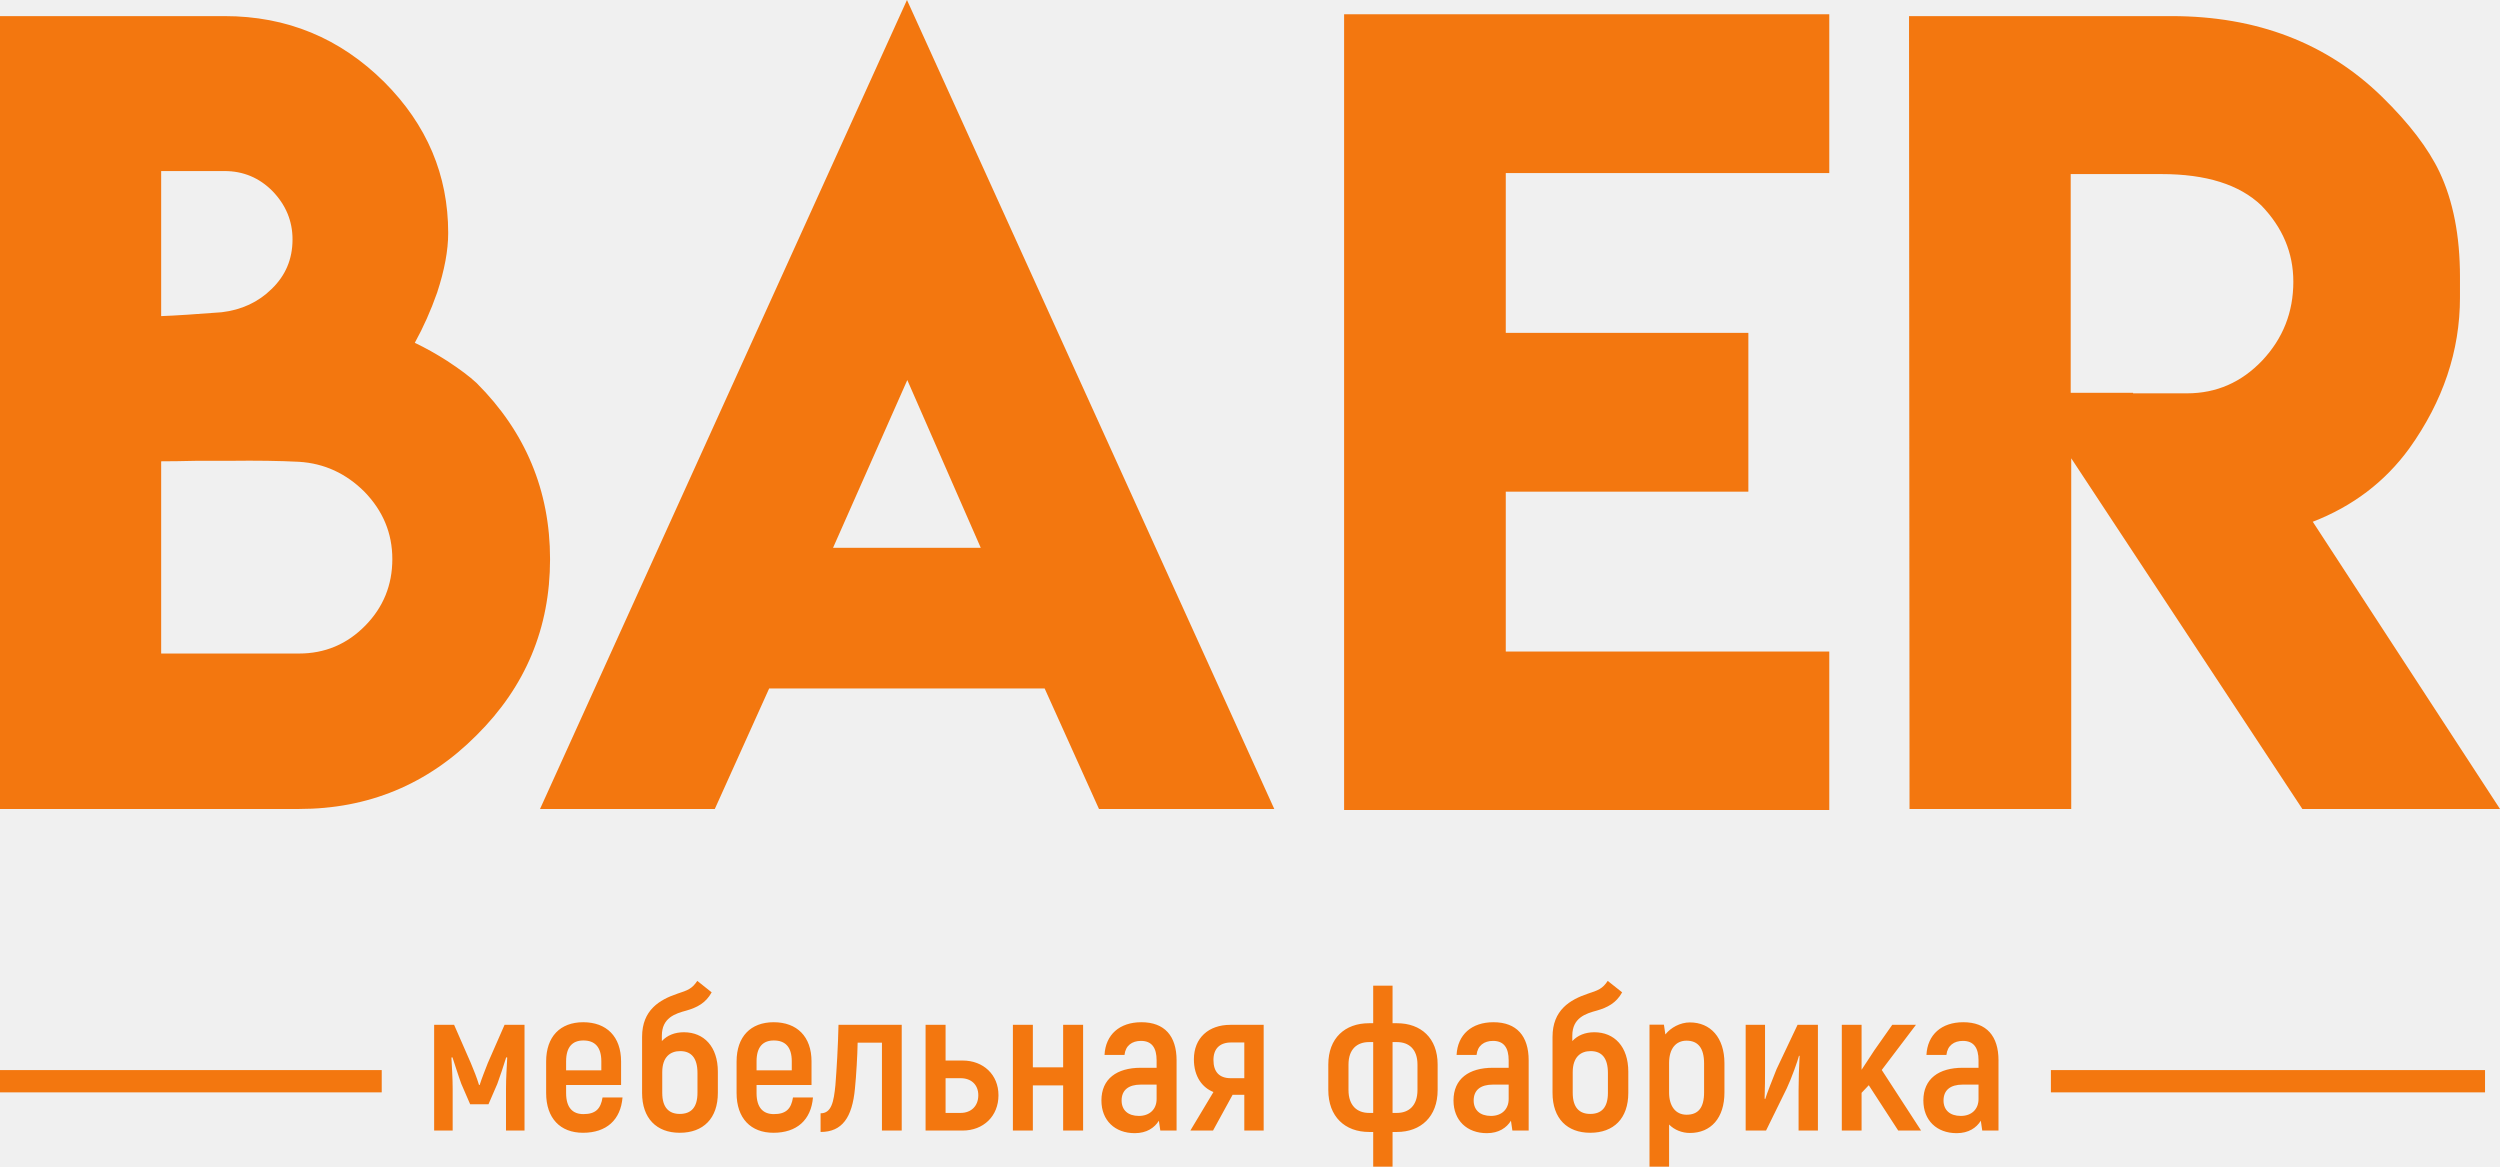
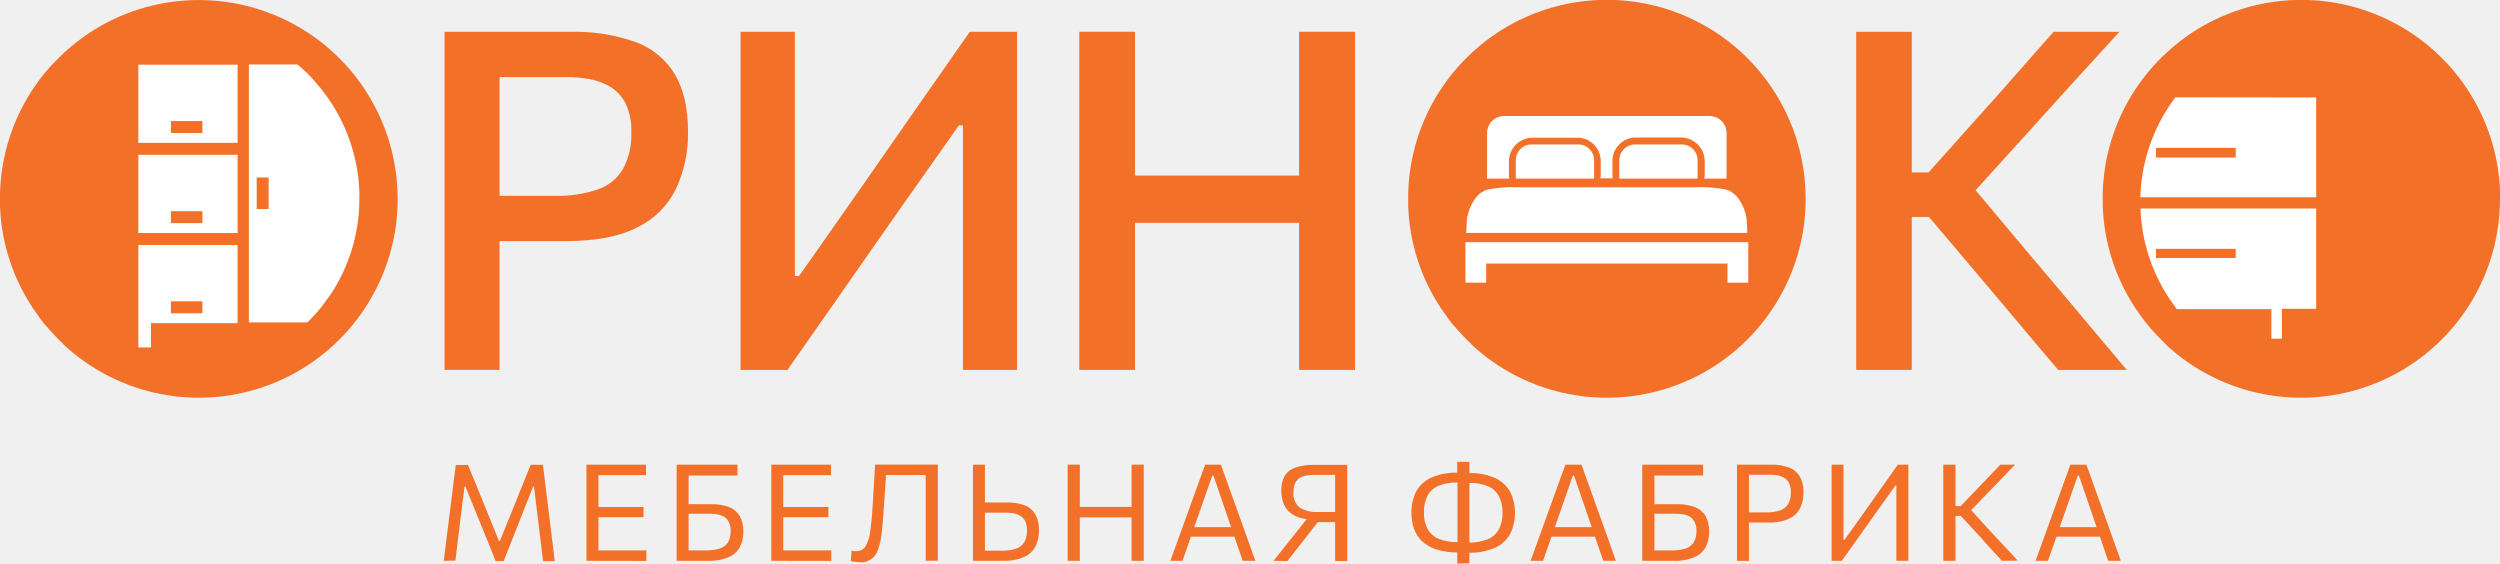
- <svg xmlns="http://www.w3.org/2000/svg" width="90" height="42" viewBox="0 0 90 42" fill="none">
-   <g clip-path="url(#clip0_409_379)">
-     <path d="M16.135 8.388C16.135 9.016 16.001 9.73 15.737 10.533C15.51 11.18 15.24 11.785 14.933 12.341C15.326 12.528 15.712 12.746 16.099 12.993C16.552 13.29 16.908 13.555 17.16 13.791C18.919 15.549 19.802 17.665 19.802 20.13C19.802 22.608 18.919 24.718 17.16 26.465C15.4 28.235 13.265 29.123 10.764 29.123H0V0.58H8.083C10.328 0.58 12.241 1.371 13.835 2.955C15.369 4.49 16.135 6.303 16.135 8.388ZM10.764 23.527C11.695 23.527 12.492 23.195 13.155 22.517C13.799 21.859 14.124 21.061 14.124 20.13C14.124 19.194 13.787 18.39 13.118 17.701C12.456 17.042 11.671 16.68 10.764 16.625C10.07 16.589 9.242 16.577 8.285 16.589H7.077C6.563 16.601 6.139 16.607 5.802 16.607V23.527H10.764ZM10.531 8.618C10.531 7.959 10.291 7.378 9.813 6.883C9.335 6.399 8.758 6.158 8.083 6.158H5.802V11.38C6.317 11.361 7.041 11.313 7.979 11.241C8.697 11.156 9.297 10.878 9.776 10.406C10.278 9.923 10.531 9.331 10.531 8.618ZM32.651 0L45.874 29.123H39.563L37.607 24.784H27.69L25.733 29.123H19.441L32.651 0ZM35.307 19.72L32.663 13.682L29.99 19.72H35.307ZM65.854 0.513V6.231H54.208V11.984H62.941V17.701H54.208V23.455H65.854V29.159H48.388V0.513H65.854ZM68.725 0.58H78.176C81.243 0.58 83.769 1.547 85.756 3.487C86.731 4.441 87.418 5.342 87.823 6.194C88.314 7.234 88.559 8.491 88.559 9.965V10.709C88.559 12.631 87.951 14.443 86.731 16.148C85.854 17.351 84.695 18.227 83.26 18.783L90 29.123H82.885L74.564 16.498V29.123H68.743L68.725 0.58ZM78.734 14.16C79.788 14.16 80.691 13.767 81.444 12.975C82.187 12.183 82.56 11.241 82.56 10.141C82.56 9.101 82.174 8.189 81.408 7.396C80.617 6.642 79.421 6.267 77.814 6.267H74.545V14.141H76.79V14.16H78.734Z" fill="#F3770F" />
-     <path d="M18.164 36.894L17.563 38.266C17.46 38.533 17.356 38.786 17.267 39.06H17.245C17.163 38.786 17.059 38.533 16.948 38.266L16.348 36.894H15.629V40.7H16.296V39.191C16.296 38.793 16.266 38.403 16.251 38.071L16.288 38.064C16.4 38.396 16.503 38.736 16.607 39.017L16.926 39.754H17.585L17.904 39.017C18.008 38.736 18.119 38.396 18.223 38.064L18.26 38.071C18.245 38.403 18.216 38.793 18.216 39.191V40.7H18.883V36.894H18.164ZM21.692 39.508C21.625 39.92 21.44 40.108 21.003 40.108C20.61 40.108 20.38 39.87 20.38 39.35V39.06H22.359V38.215C22.359 37.313 21.833 36.8 20.995 36.8C20.172 36.8 19.661 37.313 19.661 38.215V39.35C19.661 40.26 20.172 40.78 20.988 40.78C21.833 40.78 22.344 40.317 22.411 39.508H21.692ZM21.003 37.457C21.41 37.457 21.648 37.688 21.648 38.208V38.533H20.38V38.208C20.38 37.688 20.61 37.457 21.003 37.457ZM24.62 37.161C24.294 37.161 24.019 37.27 23.827 37.479V37.284C23.827 36.641 24.308 36.489 24.709 36.381C25.087 36.273 25.405 36.114 25.62 35.724L25.102 35.312C24.916 35.594 24.76 35.651 24.382 35.774C23.745 35.991 23.115 36.359 23.115 37.327V39.342C23.115 40.267 23.641 40.78 24.471 40.78C25.316 40.78 25.843 40.267 25.843 39.342V38.584C25.843 37.674 25.339 37.161 24.62 37.161ZM25.109 39.342C25.109 39.87 24.879 40.101 24.471 40.101C24.079 40.101 23.841 39.87 23.841 39.342V38.598C23.841 38.042 24.138 37.84 24.486 37.84C24.879 37.84 25.109 38.078 25.109 38.627V39.342ZM28.548 39.508C28.482 39.92 28.296 40.108 27.859 40.108C27.466 40.108 27.236 39.87 27.236 39.35V39.06H29.215V38.215C29.215 37.313 28.689 36.8 27.851 36.8C27.029 36.8 26.517 37.313 26.517 38.215V39.35C26.517 40.26 27.029 40.78 27.844 40.78C28.689 40.78 29.2 40.317 29.267 39.508H28.548ZM27.859 37.457C28.267 37.457 28.504 37.688 28.504 38.208V38.533H27.236V38.208C27.236 37.688 27.466 37.457 27.859 37.457ZM29.541 40.751C30.312 40.751 30.683 40.238 30.779 39.176C30.824 38.736 30.868 37.984 30.875 37.537H31.75V40.7H32.462V36.894H30.186C30.171 37.63 30.119 38.512 30.075 39.06C30.016 39.667 29.934 40.079 29.541 40.079V40.751ZM34.656 38.179H34.041V36.894H33.321V40.7H34.656C35.397 40.7 35.945 40.187 35.945 39.429C35.945 38.685 35.397 38.179 34.656 38.179ZM34.582 40.065H34.041V38.815H34.582C34.96 38.815 35.219 39.046 35.219 39.429C35.219 39.819 34.96 40.065 34.582 40.065ZM38.273 36.894V38.425H37.183V36.894H36.464V40.7H37.183V39.075H38.273V40.7H38.992V36.894H38.273ZM41.089 36.8C40.304 36.8 39.8 37.248 39.763 37.977H40.482C40.519 37.638 40.756 37.472 41.075 37.472C41.468 37.472 41.638 37.724 41.638 38.172V38.44H41.067C40.207 38.44 39.651 38.837 39.651 39.617C39.651 40.332 40.133 40.794 40.852 40.794C41.282 40.794 41.564 40.599 41.719 40.346L41.771 40.7H42.357V38.172C42.357 37.298 41.927 36.8 41.089 36.8ZM41.638 39.566C41.638 39.927 41.393 40.173 41 40.173C40.607 40.173 40.378 39.963 40.378 39.617C40.378 39.241 40.63 39.046 41.067 39.046H41.638V39.566ZM44.291 36.894C43.513 36.894 42.98 37.363 42.98 38.136C42.98 38.757 43.283 39.154 43.684 39.313L42.853 40.7H43.669L44.373 39.414H44.795V40.7H45.492V36.894H44.291ZM44.795 38.815H44.306C43.891 38.815 43.684 38.584 43.684 38.158C43.684 37.76 43.906 37.529 44.321 37.529H44.795V38.815ZM50.288 36.836H50.132V35.485H49.435V36.836H49.287C48.42 36.836 47.819 37.37 47.819 38.324V39.241C47.819 40.202 48.42 40.751 49.287 40.751H49.435V42H50.132V40.751H50.288C51.148 40.751 51.755 40.202 51.755 39.241V38.324C51.755 37.37 51.155 36.836 50.288 36.836ZM49.287 40.065C48.857 40.065 48.546 39.804 48.546 39.241V38.324C48.546 37.768 48.857 37.515 49.287 37.515H49.435V40.065H49.287ZM51.029 39.241C51.029 39.804 50.718 40.065 50.288 40.065H50.132V37.515H50.288C50.718 37.515 51.029 37.768 51.029 38.324V39.241ZM53.764 36.8C52.978 36.8 52.474 37.248 52.437 37.977H53.156C53.193 37.638 53.43 37.472 53.749 37.472C54.142 37.472 54.312 37.724 54.312 38.172V38.44H53.742C52.882 38.44 52.326 38.837 52.326 39.617C52.326 40.332 52.808 40.794 53.527 40.794C53.957 40.794 54.238 40.599 54.394 40.346L54.446 40.7H55.032V38.172C55.032 37.298 54.602 36.8 53.764 36.8ZM54.312 39.566C54.312 39.927 54.068 40.173 53.675 40.173C53.282 40.173 53.052 39.963 53.052 39.617C53.052 39.241 53.304 39.046 53.742 39.046H54.312V39.566ZM57.396 37.161C57.07 37.161 56.795 37.27 56.603 37.479V37.284C56.603 36.641 57.085 36.489 57.485 36.381C57.863 36.273 58.181 36.114 58.397 35.724L57.878 35.312C57.692 35.594 57.537 35.651 57.159 35.774C56.521 35.991 55.891 36.359 55.891 37.327V39.342C55.891 40.267 56.417 40.78 57.248 40.78C58.093 40.78 58.619 40.267 58.619 39.342V38.584C58.619 37.674 58.115 37.161 57.396 37.161ZM57.885 39.342C57.885 39.87 57.655 40.101 57.248 40.101C56.855 40.101 56.618 39.87 56.618 39.342V38.598C56.618 38.042 56.914 37.84 57.263 37.84C57.655 37.84 57.885 38.078 57.885 38.627V39.342ZM60.835 36.807C60.487 36.807 60.146 36.995 59.953 37.24L59.901 36.887H59.382V42H60.087V40.483C60.279 40.678 60.554 40.787 60.835 40.787C61.591 40.787 62.08 40.252 62.08 39.328V38.281C62.08 37.349 61.576 36.807 60.835 36.807ZM61.347 39.328C61.347 39.884 61.132 40.13 60.717 40.13C60.324 40.13 60.087 39.826 60.087 39.328V38.273C60.087 37.732 60.346 37.464 60.717 37.464C61.117 37.464 61.347 37.717 61.347 38.281V39.328ZM62.844 40.7H63.578L64.326 39.176C64.482 38.851 64.727 38.165 64.764 38.006L64.786 38.013C64.764 38.396 64.749 38.873 64.749 39.241V40.7H65.445V36.894H64.712L63.956 38.49C63.83 38.8 63.607 39.371 63.548 39.566L63.526 39.552C63.541 39.14 63.541 38.8 63.541 38.497V36.894H62.844V40.7ZM68.336 40.7H69.159L67.743 38.519L68.974 36.894H68.121L67.477 37.811L67.017 38.512V36.894H66.305V40.7H67.017V39.342L67.276 39.068L68.336 40.7ZM70.679 36.8C69.893 36.8 69.389 37.248 69.352 37.977H70.071C70.108 37.638 70.345 37.472 70.664 37.472C71.057 37.472 71.227 37.724 71.227 38.172V38.44H70.656C69.796 38.44 69.241 38.837 69.241 39.617C69.241 40.332 69.722 40.794 70.441 40.794C70.871 40.794 71.153 40.599 71.309 40.346L71.361 40.7H71.946V38.172C71.946 37.298 71.516 36.8 70.679 36.8ZM71.227 39.566C71.227 39.927 70.983 40.173 70.59 40.173C70.197 40.173 69.967 39.963 69.967 39.617C69.967 39.241 70.219 39.046 70.656 39.046H71.227V39.566Z" fill="#F3770F" />
-     <path fill-rule="evenodd" clip-rule="evenodd" d="M13.742 39.325H0V38.523H13.742V39.325Z" fill="#F3770F" />
-     <path fill-rule="evenodd" clip-rule="evenodd" d="M89.461 39.325H73.832V38.523H89.461V39.325Z" fill="#F3770F" />
+ <svg xmlns="http://www.w3.org/2000/svg" viewBox="0 0 476 107.32">
+   <defs>
+     <style>.cls-1{fill:#f37029;}.cls-2{fill:#fff;}</style>
+   </defs>
+   <g id="Слой_2" data-name="Слой 2">
+     <g id="Слой_1-2" data-name="Слой 1">
+       <path class="cls-1" d="M84.49,106.78c.12-1,.24-2,.37-2.94l.39-3.16.76-6c.13-1.13.26-2.17.38-3.14s.25-2,.39-3h2.33c.54,1.3,1,2.56,1.55,3.77l1.47,3.61L95,103h.18l2.88-7.1,1.46-3.63c.49-1.19,1-2.45,1.52-3.77h2.34c.12,1,.25,2,.36,3l.39,3.14.75,6.1c.13,1.11.26,2.15.38,3.1s.24,1.94.36,3h-2.22c-.19-1.63-.38-3.17-.56-4.64s-.35-2.82-.5-4.09l-.67-5.47h-.17l-2.32,5.89c-.57,1.43-1.13,2.86-1.7,4.3l-1.58,4H94.35c-.3-.78-.65-1.63-1-2.57l-1.17-2.86c-.39-1-.78-1.92-1.16-2.84l-2.4-5.93h-.17L87.77,98c-.16,1.27-.32,2.64-.5,4.1s-.36,3-.56,4.64Z" />
+       <path class="cls-1" d="M111.66,106.78V88.47H123v2H112.65l1.29-1.66v17.63l-1.16-1.64h10.28v2Zm1.77-8.31V96.53h9.1v1.94h-9.1Z" />
+       <path class="cls-1" d="M134.75,106.78h-5.92V88.47h11.58v2.07H129.78l1.33-1.74v16h3.27a8.58,8.58,0,0,0,2.54-.32,3,3,0,0,0,1.63-1.13,3.87,3.87,0,0,0,.56-2.26,3.43,3.43,0,0,0-.4-1.8,2.45,2.45,0,0,0-1-1,4.39,4.39,0,0,0-1.31-.39,9,9,0,0,0-1.2-.08h-4.34V96h4.48a9.48,9.48,0,0,1,3.46.54,4.1,4.1,0,0,1,2.05,1.71,6,6,0,0,1,.68,3,6.35,6.35,0,0,1-.62,2.85,4.36,4.36,0,0,1-2.1,1.95A9.43,9.43,0,0,1,134.75,106.78Z" />
+       <path class="cls-1" d="M146.86,106.78V88.47h11.37v2H147.85l1.28-1.66v17.63L148,104.79h10.28v2Zm1.77-8.31V96.53h9.09v1.94h-9.09Z" />
+       <path class="cls-1" d="M163.59,107l-.6,0-.54-.07-.46-.08.15-2,.51.08.42,0a2,2,0,0,0,1.74-.93,7.46,7.46,0,0,0,.89-2.89c.19-1.3.35-3,.47-5,.08-1.27.15-2.55.22-3.82s.15-2.55.23-3.83h11.95v18.31h-2.32v-18l1.24,1.67h-10L168.79,89c-.09,1.31-.17,2.62-.25,3.93s-.18,2.67-.28,4.08c-.11,1.7-.24,3.18-.38,4.44a13.74,13.74,0,0,1-.68,3.13,3.4,3.4,0,0,1-3.61,2.48Z" />
+       <path class="cls-1" d="M191.17,106.78h-5.92V88.47h2.28v16.38h3.27a7.85,7.85,0,0,0,2.69-.39,2.87,2.87,0,0,0,1.54-1.24,4.28,4.28,0,0,0,.5-2.23,3.91,3.91,0,0,0-.36-1.83,2.54,2.54,0,0,0-1-1,3.72,3.72,0,0,0-1.29-.44,9.07,9.07,0,0,0-1.34-.11h-4.34V95.67h4.48a9.24,9.24,0,0,1,3.46.56,4,4,0,0,1,2,1.72,6.08,6.08,0,0,1,.68,3,7,7,0,0,1-.62,3,4.51,4.51,0,0,1-2.1,2.06A9.1,9.1,0,0,1,191.17,106.78Z" />
+       <path class="cls-1" d="M203.28,106.78V88.47h2.32v18.31Zm1.51-8.27v-2h11.55v2Zm10.66,8.27V88.47h2.32v18.31Z" />
+       <path class="cls-1" d="M222.83,106.78c.36-1,.74-2,1.13-3.11s.76-2.12,1.12-3.09l2.27-6.29c.4-1.13.77-2.15,1.11-3.07s.67-1.83,1-2.75h3c.34.94.67,1.87,1,2.77s.69,1.93,1.09,3.06l2.26,6.3c.36,1,.73,2.05,1.12,3.12l1.09,3.06h-2.41l-1.14-3.31c-.39-1.13-.75-2.2-1.1-3.2l-3.33-9.71h-.22l-3.37,9.62c-.36,1-.75,2.14-1.14,3.28s-.78,2.25-1.17,3.32Zm3.39-4.6.21-1.82h9.27l.17,1.82Z" />
+       <path class="cls-1" d="M242.48,106.78l1.28-1.61,1.48-1.86,1.41-1.77,2.88-3.63.6,1a8.69,8.69,0,0,1-2.94-.43,5,5,0,0,1-1.91-1.19,4.42,4.42,0,0,1-1-1.74,6.61,6.61,0,0,1-.32-2.11,5.37,5.37,0,0,1,.69-2.9A3.92,3.92,0,0,1,246.7,89a10.65,10.65,0,0,1,3.5-.49h6.31v18.31h-2.3v-18l1.28,1.6h-5.2a10.7,10.7,0,0,0-1.36.09,3.88,3.88,0,0,0-1.29.39,2.42,2.42,0,0,0-1,1,3.82,3.82,0,0,0-.36,1.81,3.36,3.36,0,0,0,1.16,2.91,5.93,5.93,0,0,0,3.56.86h3.59v1.93h-4.29l1.5-1.14-3.29,4.23-1.65,2.1-1.75,2.23Z" />
+       <path class="cls-1" d="M277.62,105.18a13.16,13.16,0,0,1-4.15-.57,7,7,0,0,1-2.74-1.59,6.07,6.07,0,0,1-1.52-2.38,9,9,0,0,1-.47-3,8.58,8.58,0,0,1,.87-4A6.06,6.06,0,0,1,272.4,91a11.31,11.31,0,0,1,5-1h.9l0,1.87h-.86a8.64,8.64,0,0,0-3.59.64,4.33,4.33,0,0,0-2.07,1.91,6.74,6.74,0,0,0-.66,3.15,6.48,6.48,0,0,0,.67,3.11,4.3,4.3,0,0,0,2.1,1.9,9,9,0,0,0,3.67.64h.86l0,1.88Zm-.16,2.14V104.7l.05,0V90.6l-.05,0V87.93h2.32v2.62l0,0v14.05l0,0v2.62Zm1.3-2.14,0-1.88h.86a9,9,0,0,0,3.68-.64,4.39,4.39,0,0,0,2.1-1.9,6.47,6.47,0,0,0,.68-3.11,6.62,6.62,0,0,0-.67-3.15,4.27,4.27,0,0,0-2.06-1.91,8.63,8.63,0,0,0-3.6-.64h-.86l0-1.87h.91a11.31,11.31,0,0,1,5,1,6.16,6.16,0,0,1,2.79,2.66,9.15,9.15,0,0,1,0,7.81,6.06,6.06,0,0,1-2.81,2.68,11.55,11.55,0,0,1-5.2,1Z" />
+       <path class="cls-1" d="M291.42,106.78c.36-1,.74-2,1.13-3.11s.76-2.12,1.12-3.09l2.27-6.29c.41-1.13.77-2.15,1.11-3.07s.67-1.83,1-2.75h3.06l1,2.77c.33.91.69,1.93,1.1,3.06l2.26,6.3,1.11,3.12,1.09,3.06h-2.41l-1.14-3.31c-.39-1.13-.75-2.2-1.09-3.2l-3.34-9.71h-.22l-3.36,9.62c-.37,1-.75,2.14-1.15,3.28s-.78,2.25-1.17,3.32Zm3.39-4.6.21-1.82h9.27l.17,1.82Z" />
+       <path class="cls-1" d="M318.61,106.78h-5.92V88.47h11.58v2.07H313.64L315,88.8v16h3.26a8.61,8.61,0,0,0,2.55-.32,3,3,0,0,0,1.63-1.13,4,4,0,0,0,.56-2.26,3.43,3.43,0,0,0-.4-1.8,2.45,2.45,0,0,0-1-1,4.48,4.48,0,0,0-1.31-.39,9,9,0,0,0-1.2-.08h-4.34V96h4.48a9.52,9.52,0,0,1,3.46.54,4.1,4.1,0,0,1,2.05,1.71,6,6,0,0,1,.68,3,6.35,6.35,0,0,1-.62,2.85,4.36,4.36,0,0,1-2.1,1.95A9.43,9.43,0,0,1,318.61,106.78Z" />
+       <path class="cls-1" d="M330.72,106.78V88.47h6.47a9.29,9.29,0,0,1,3.46.55,4.07,4.07,0,0,1,2.05,1.72,5.83,5.83,0,0,1,.68,3,6.73,6.73,0,0,1-.63,3,4.4,4.4,0,0,1-2.08,2,8.74,8.74,0,0,1-4,.75h-4V97.56h3.57a8.08,8.08,0,0,0,2.69-.38,2.86,2.86,0,0,0,1.55-1.24,4.34,4.34,0,0,0,.5-2.22,3.71,3.71,0,0,0-.37-1.8,2.41,2.41,0,0,0-1-1,3.85,3.85,0,0,0-1.29-.43,9,9,0,0,0-1.35-.1h-5.16L333,88.8v18Z" />
+       <path class="cls-1" d="M348.74,106.78V88.47H351V102.8h.19l4-5.62,3-4.25,3.16-4.46h2v18.31h-2.28V92.44h-.19l-4,5.61-3.31,4.67q-1.5,2.13-2.88,4.06Z" />
+       <path class="cls-1" d="M370,106.78V88.47h2.33v18.31Zm11.17,0-2.29-2.48L376.83,102l-3.48-3.76h-1.26V96.35h1.24l3-3.14,2.11-2.2,2.41-2.54h2.82l-2.75,2.84-2.68,2.78-3.39,3.53,0-1,3.76,4.15c.59.63,1.21,1.31,1.88,2s1.31,1.45,2,2.14l1.68,1.84Z" />
+       <path class="cls-1" d="M387.57,106.78c.36-1,.74-2,1.13-3.11s.76-2.12,1.12-3.09l2.27-6.29c.4-1.13.77-2.15,1.11-3.07s.66-1.83,1-2.75h3.05c.34.94.67,1.87,1,2.77s.69,1.93,1.09,3.06l2.26,6.3,1.11,3.12c.39,1.06.75,2.08,1.1,3.06h-2.41l-1.14-3.31c-.39-1.13-.75-2.2-1.1-3.2l-3.33-9.71h-.22l-3.37,9.62c-.36,1-.75,2.14-1.14,3.28s-.78,2.25-1.17,3.32Zm3.39-4.6.21-1.82h9.27l.17,1.82Z" />
+       <path class="cls-1" d="M128.48,14.13A14.42,14.42,0,0,0,121,8a34.47,34.47,0,0,0-12.5-1.94H84.64V70.42H95.12V45.91h12.55q8.67,0,13.76-2.66a15.83,15.83,0,0,0,7.31-7.36A24.84,24.84,0,0,0,131,25.15Q131,18.33,128.48,14.13Zm-9.87,18.06a8.94,8.94,0,0,1-4.8,3.88,24,24,0,0,1-8.36,1.22H95.12V14.67H107.8a26.37,26.37,0,0,1,4.27.36,11.89,11.89,0,0,1,4,1.42,7.89,7.89,0,0,1,3,3.17,11.9,11.9,0,0,1,1.13,5.62A13.55,13.55,0,0,1,118.61,32.19Z" />
+       <path class="cls-1" d="M141,70.43V6.05h10.34v46.5h.81L164.88,34.4q4.69-6.78,9.59-13.79T184.65,6.05h9V70.43H183.34V23.88h-.77L169.8,42,159.19,57.2l-9.26,13.23Z" />
+       <path class="cls-1" d="M205.5,70.43V6.05h10.61V70.43Zm7.31-28v-9h38.1v9Zm34.54,28V6.05H258V70.43Z" />
+       <path class="cls-1" d="M404.94,70.43H391.89c-2.56-3-5-5.84-7.18-8.49l-6.55-7.77L367.28,41.31H364V70.43H353.42V6.05H364V32.82h3.21l9.51-10.65q3.41-3.75,6.67-7.48T391,6.05h12.55q-4.69,5.1-9.14,10t-8.91,9.86l-9.35,10.31L386.6,48.66q2.94,3.44,6.26,7.41t6.5,7.74Z" />
+       <path class="cls-1" d="M75.72,37.86A37.86,37.86,0,0,1,15.1,68.12c-.88-.66-1.72-1.35-2.53-2.08l-1-1-.23-.24c-.62-.61-1.21-1.23-1.78-1.87S8.43,61.71,7.91,61s-1.14-1.55-1.67-2.36A37.54,37.54,0,0,1,0,39.23c0-.45,0-.9,0-1.37s0-.68,0-1a37.72,37.72,0,0,1,6-19.5l.15-.23c.44-.68.92-1.34,1.4-2l.08-.1c.23-.32.48-.62.71-.93.64-.77,1.28-1.51,2-2.23s1.27-1.29,1.94-1.9c.36-.34.74-.68,1.13-1s.9-.75,1.37-1.12a37.86,37.86,0,0,1,60.93,30Z" />
+       <path class="cls-1" d="M343.8,37.86a37.86,37.86,0,0,1-60.62,30.26c-.87-.66-1.72-1.35-2.53-2.08l-1-1-.23-.24c-.62-.61-1.21-1.23-1.78-1.87S276.51,61.71,276,61s-1.15-1.55-1.68-2.36a37.54,37.54,0,0,1-6.2-19.45c0-.45,0-.9,0-1.37s0-.68,0-1a37.72,37.72,0,0,1,6-19.5c.05-.07.1-.16.16-.23.43-.68.91-1.34,1.39-2l.08-.1.72-.93c.63-.77,1.27-1.51,1.95-2.23s1.28-1.29,1.94-1.9c.37-.34.74-.68,1.13-1s.9-.75,1.37-1.12a37.86,37.86,0,0,1,60.93,30Z" />
+       <path class="cls-1" d="M476,37.86a37.86,37.86,0,0,1-60.62,30.26c-.87-.66-1.72-1.35-2.53-2.08l-1-1-.23-.24c-.62-.61-1.21-1.23-1.78-1.87s-1.09-1.26-1.6-1.93-1.15-1.55-1.68-2.36a37.54,37.54,0,0,1-6.2-19.45c0-.45,0-.9,0-1.37s0-.68,0-1a37.72,37.72,0,0,1,6-19.5c.05-.07.1-.16.16-.23.43-.68.91-1.34,1.39-2L408,15l.72-.93c.63-.77,1.27-1.51,1.95-2.23s1.28-1.29,1.94-1.9c.37-.34.74-.68,1.13-1s.9-.75,1.37-1.12a37.86,37.86,0,0,1,60.93,30Z" />
+       <path class="cls-2" d="M407.54,39.7v0A33.14,33.14,0,0,0,413,56.79c.46.71,1,1.4,1.47,2.07h18v5.62h2V58.79H441V39.7Zm18.14,9.42H410.49V47.38h15.19Z" />
+       <path class="cls-2" d="M414.18,18.53c-.47.63-.92,1.27-1.35,1.94a33.17,33.17,0,0,0-5.31,17.09H441v-19ZM425.69,30h-15.2V28.15h15.2Z" />
+       <path class="cls-2" d="M68.43,36.79a33.19,33.19,0,0,0-5.31-17.13,2.14,2.14,0,0,0-.13-.19c-.38-.6-.8-1.18-1.22-1.75l-.08-.09c-.2-.28-.42-.55-.62-.81-.56-.68-1.12-1.33-1.72-2s-1.12-1.13-1.71-1.66c-.32-.3-.64-.6-1-.88H47.39V61.39H58.52c.54-.53,1.06-1.08,1.56-1.64s1-1.11,1.41-1.7S62.5,56.69,63,56A33,33,0,0,0,68.41,38.9q0-.59,0-1.2C68.44,37.4,68.44,37.1,68.43,36.79Zm-17.28,3H48.87v-6h2.28Z" />
+       <path class="cls-2" d="M26.34,12.32V27.2h18.9V12.32Zm12.2,13h-6V23.05h6Z" />
+       <path class="cls-2" d="M26.34,29.48V44.37h18.9V29.48Zm12.2,13h-6V40.21h6Z" />
+       <path class="cls-2" d="M26.34,46.65v19.5h2.41V61.53H45.24V46.65Zm12.2,13h-6V57.37h6Z" />
+       <path class="cls-2" d="M328.74,25.33V34h-4.25a3.59,3.59,0,0,0,.09-.81V30.69a4.52,4.52,0,0,0-4.51-4.51h-8.55a1.46,1.46,0,0,0-.37,0A4.51,4.51,0,0,0,307,30.69v2.46a4,4,0,0,0,.08.81h-2.37a4.48,4.48,0,0,0,.07-.8V30.69a4.48,4.48,0,0,0-4-4.47h0a3.52,3.52,0,0,0-.45,0H291.8a4.52,4.52,0,0,0-4.5,4.51v2.46a3.53,3.53,0,0,0,.09.81h-4.25V25.33a3.24,3.24,0,0,1,3.24-3.24h39.11A3.24,3.24,0,0,1,328.74,25.33Z" />
+       <path class="cls-2" d="M332.69,44.35H279.18l.07-1.74a8.44,8.44,0,0,1,1.63-4.79,4.5,4.5,0,0,1,2.26-1.71,24.32,24.32,0,0,1,6.2-.44h33.19a24.41,24.41,0,0,1,6.21.44A4.59,4.59,0,0,1,331,37.82a8.43,8.43,0,0,1,1.62,4.79Z" />
+       <polygon class="cls-2" points="332.87 46.11 332.87 53.82 328.91 53.82 328.91 50.18 282.97 50.18 282.97 53.82 279.02 53.82 279.02 46.11 332.87 46.11" />
+       <path class="cls-2" d="M288.61,34V30.5a3,3,0,0,1,3-3h8.91a3,3,0,0,1,3,3V34Z" />
+       <path class="cls-2" d="M308.32,34V30.5a3,3,0,0,1,3-3h8.9a3,3,0,0,1,3,3V34Z" />
+     </g>
  </g>
-   <defs>
-     <clipPath id="clip0_409_379">
-       <rect width="90" height="42" fill="white" />
-     </clipPath>
-   </defs>
</svg>
